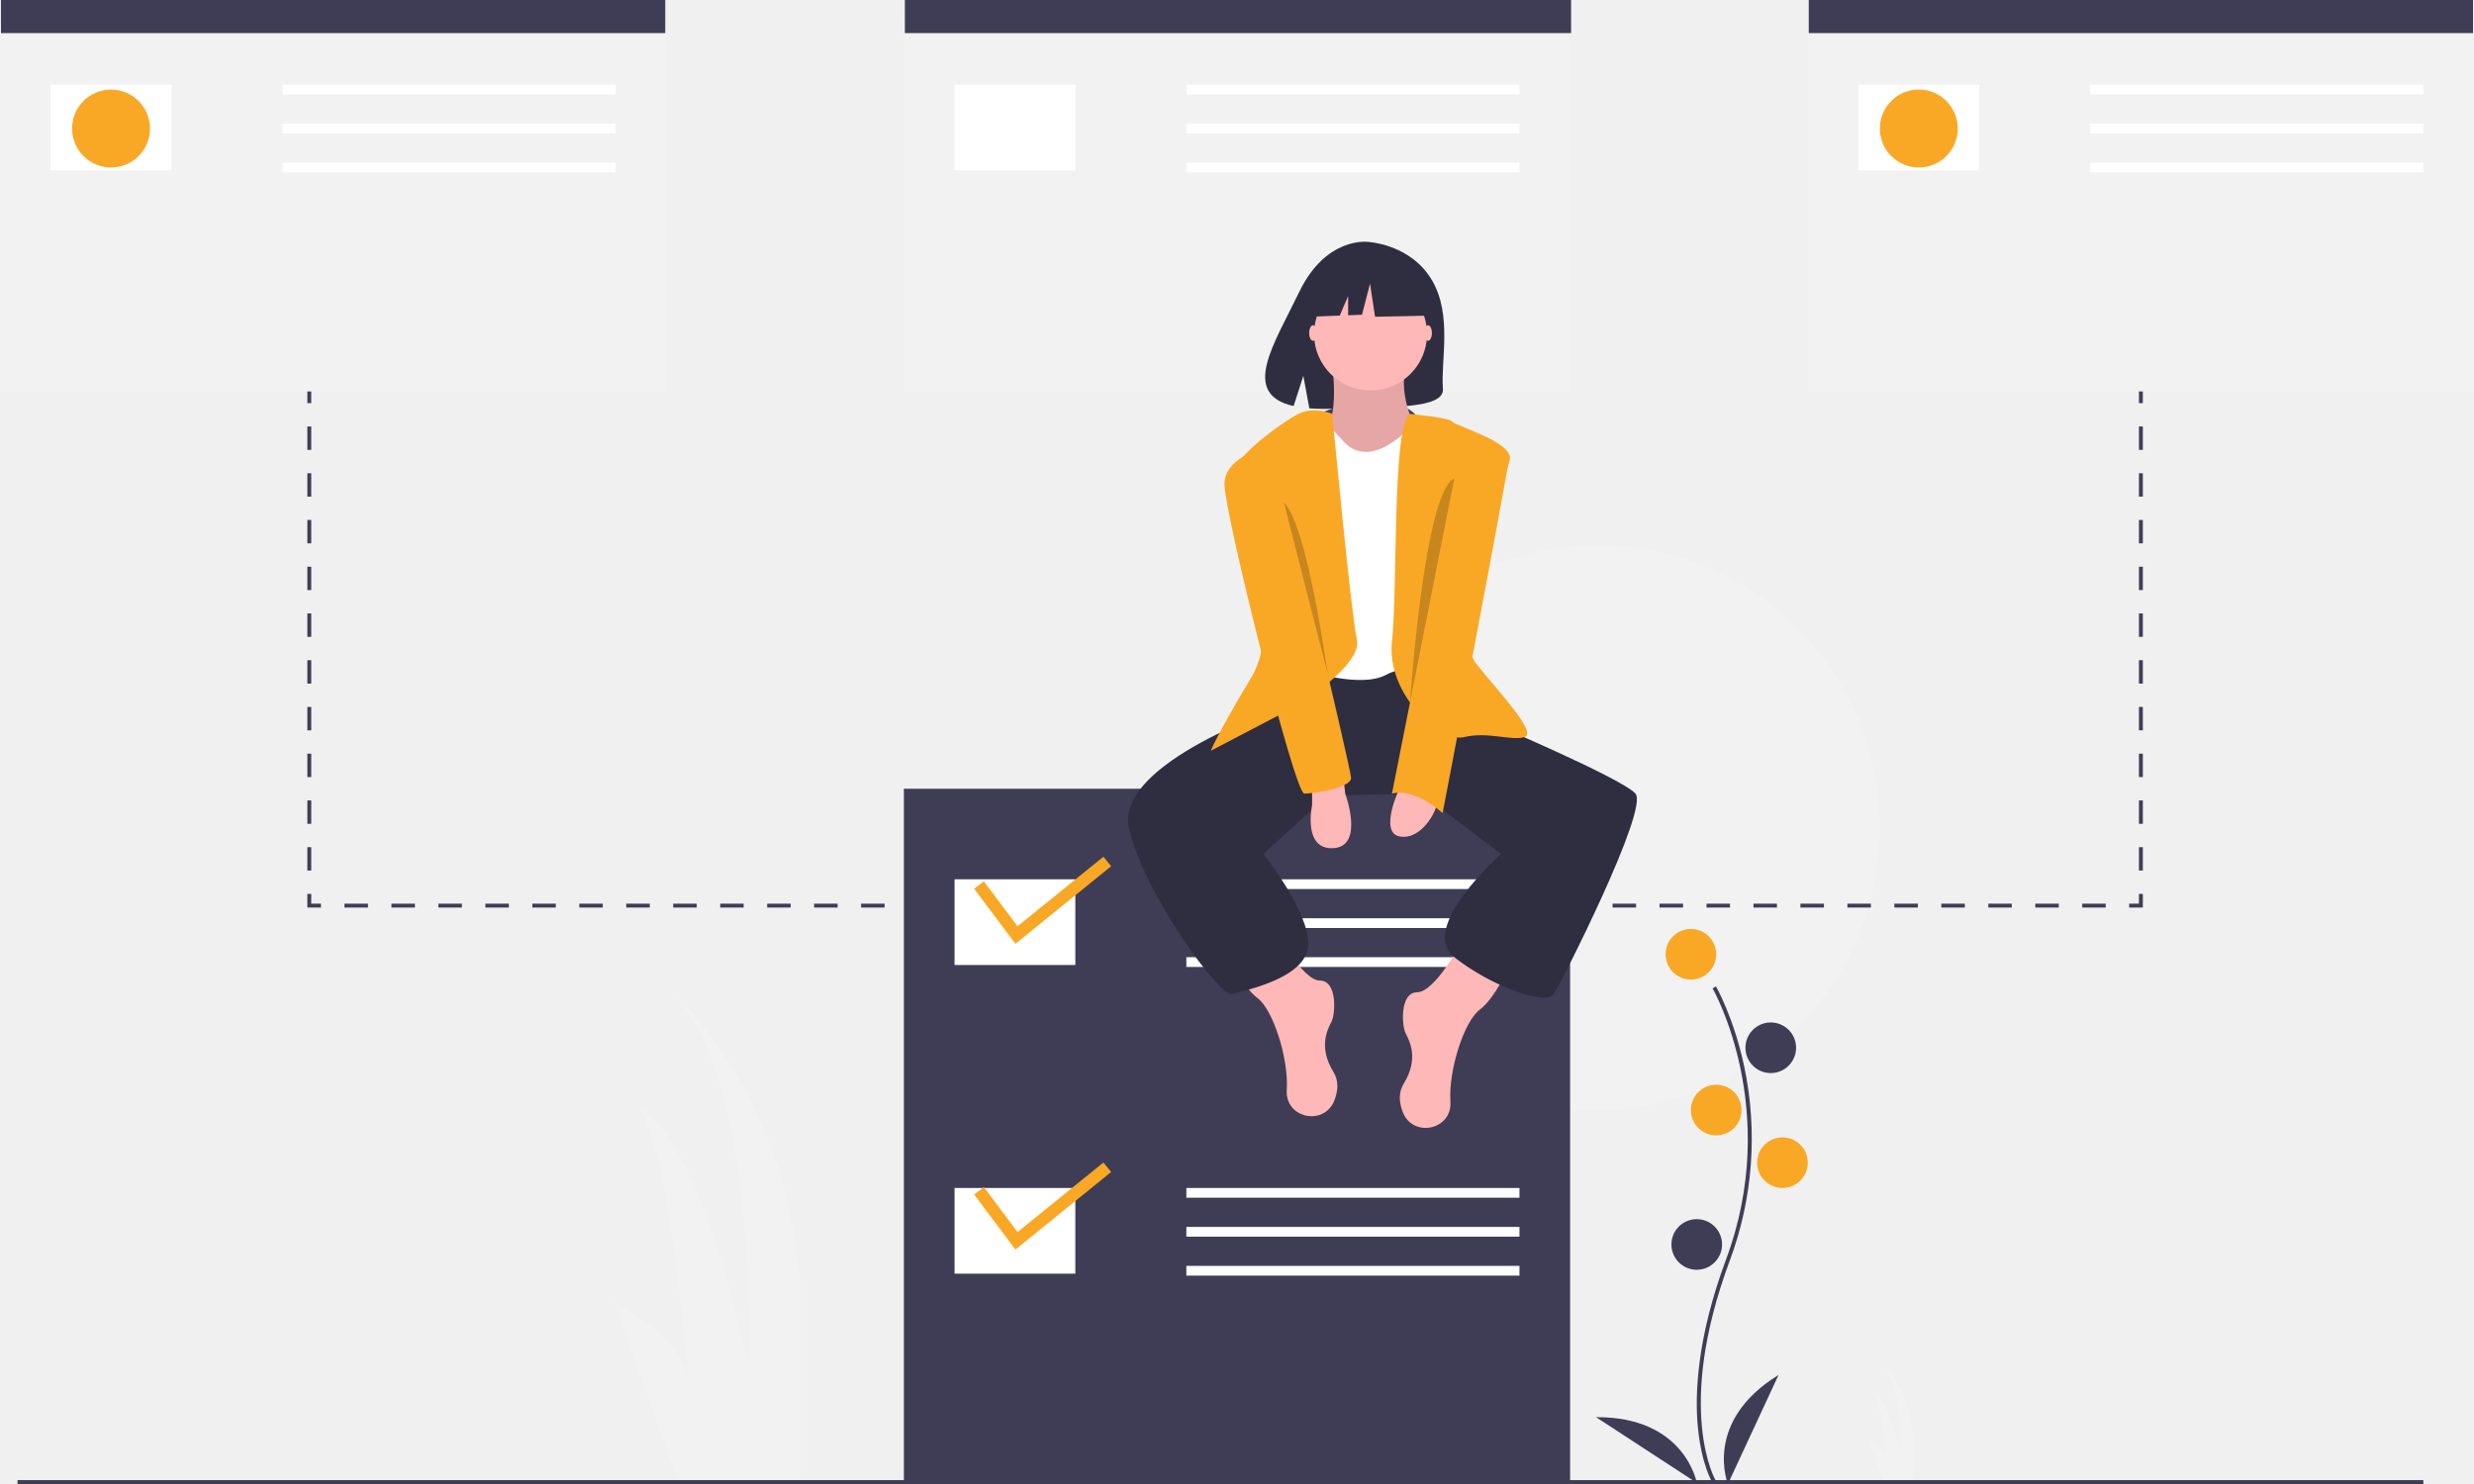
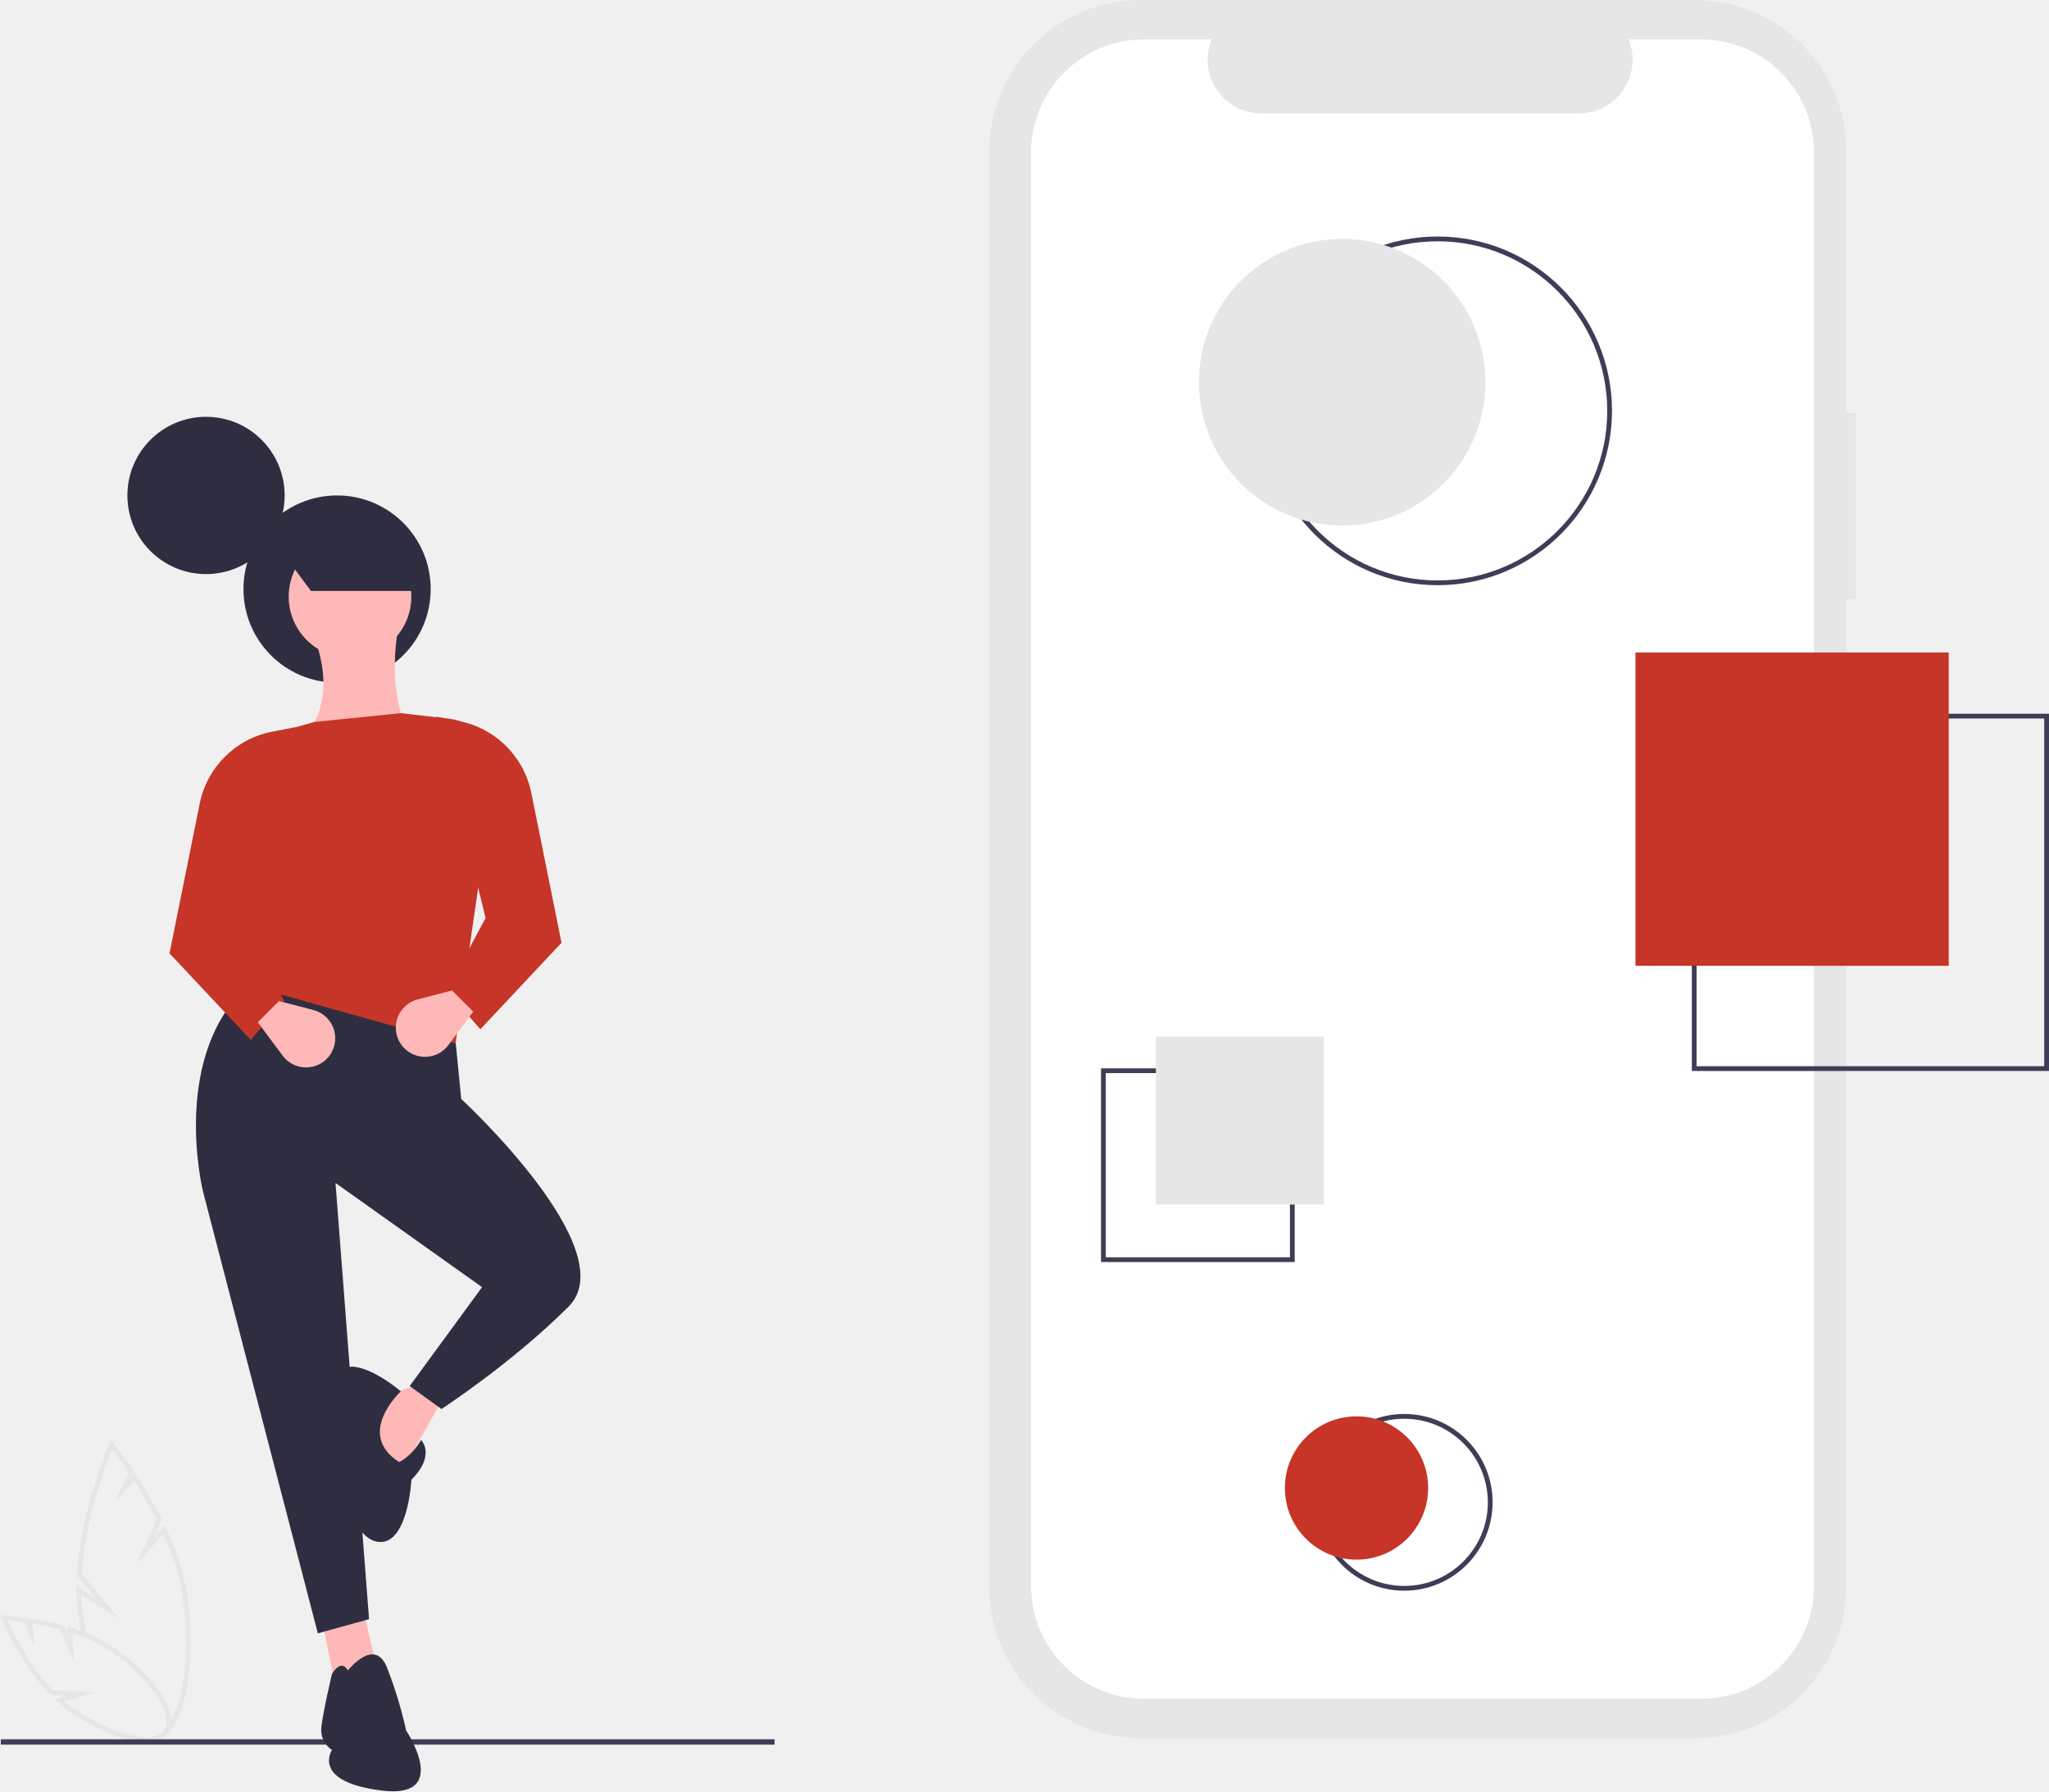
- <svg xmlns="http://www.w3.org/2000/svg" id="b07e7c8b-ffb9-458f-9d0a-e368c1cfe139" data-name="Layer 1" width="1020" height="612" viewBox="0 0 1020 612">
-   <path d="M569.759,855.197l-26.492-74.178s29.142,14.571,30.466,33.115c0,0-6.623-92.723-19.869-112.592,0,0,21.194,2.649,45.037,105.969,0,0,3.974-119.215-31.791-153.655,0,0,49.011,39.738,52.985,125.838v75.503Z" transform="translate(-290 -244)" fill="#f2f2f2" />
-   <path d="M1066.59,855.197l-6.37-17.835s7.007,3.503,7.325,7.962c0,0-1.592-22.294-4.777-27.072,0,0,5.096.637,10.829,25.479,0,0,.955-28.664-7.644-36.945,0,0,11.784,9.555,12.74,30.257v18.154Z" transform="translate(-290 -244)" fill="#f2f2f2" />
-   <circle cx="658.583" cy="341.339" r="116.457" fill="#f2f2f2" />
-   <rect y="8.835" width="274.677" height="152.598" fill="#f2f2f2" />
-   <rect x="372.661" y="8.835" width="274.677" height="152.598" fill="#f2f2f2" />
-   <rect x="745.323" y="8.835" width="274.677" height="152.598" fill="#f2f2f2" />
-   <path d="M996.086,855.616c-.184-.301-4.53-7.558-6.037-22.626-1.382-13.825-.493-37.127,11.592-69.632,22.894-61.578-5.276-111.263-5.564-111.758l1.39-.806c.073.125,7.342,12.793,11.636,32.964a143.813,143.813,0,0,1-5.956,80.16c-22.855,61.473-5.864,90.574-5.689,90.861Z" transform="translate(-290 -244)" fill="#3f3d56" />
-   <circle cx="697.134" cy="393.543" r="10.441" fill="#f9a826" />
-   <circle cx="730.063" cy="432.094" r="10.441" fill="#3f3d56" />
-   <circle cx="707.575" cy="457.795" r="10.441" fill="#f9a826" />
-   <circle cx="734.882" cy="479.48" r="10.441" fill="#f9a826" />
-   <circle cx="699.543" cy="513.213" r="10.441" fill="#3f3d56" />
-   <path d="M1002.394,856s-10.441-25.701,20.882-44.976Z" transform="translate(-290 -244)" fill="#3f3d56" />
-   <path d="M989.553,855.534s-4.752-27.331-41.53-27.096Z" transform="translate(-290 -244)" fill="#3f3d56" />
-   <rect x="0.402" width="273.874" height="13.654" fill="#3f3d56" />
-   <rect x="373.063" width="274.677" height="13.654" fill="#3f3d56" />
-   <rect x="745.724" width="273.874" height="13.654" fill="#3f3d56" />
-   <rect x="20.882" y="34.937" width="49.795" height="35.339" fill="#fff" />
-   <rect x="116.457" y="34.937" width="137.339" height="4.016" fill="#fff" />
-   <rect x="116.457" y="51" width="137.339" height="4.016" fill="#fff" />
-   <rect x="116.457" y="67.063" width="137.339" height="4.016" fill="#fff" />
-   <rect x="393.543" y="34.937" width="49.795" height="35.339" fill="#fff" />
-   <rect x="489.118" y="34.937" width="137.339" height="4.016" fill="#fff" />
-   <rect x="489.118" y="51" width="137.339" height="4.016" fill="#fff" />
-   <rect x="489.118" y="67.063" width="137.339" height="4.016" fill="#fff" />
-   <rect x="766.205" y="34.937" width="49.795" height="35.339" fill="#fff" />
-   <rect x="861.78" y="34.937" width="137.339" height="4.016" fill="#fff" />
-   <rect x="861.78" y="51" width="137.339" height="4.016" fill="#fff" />
-   <rect x="861.78" y="67.063" width="137.339" height="4.016" fill="#fff" />
-   <circle cx="45.78" cy="53.008" r="16.063" fill="#f9a826" />
-   <circle cx="791.102" cy="53.008" r="16.063" fill="#f9a826" />
-   <rect x="126.714" y="161.433" width="1.606" height="4.819" fill="#3f3d56" />
-   <path d="M418.32,603.008h-1.606v-9.638h1.606Zm0-19.276h-1.606v-9.638h1.606Zm0-19.276h-1.606V554.819h1.606Zm0-19.276h-1.606v-9.638h1.606Zm0-19.276h-1.606v-9.638h1.606Zm0-19.276h-1.606v-9.638h1.606Zm0-19.276h-1.606v-9.638h1.606Zm0-19.276h-1.606v-9.638h1.606Zm0-19.276h-1.606v-9.638h1.606Zm0-19.276h-1.606v-9.638h1.606Z" transform="translate(-290 -244)" fill="#3f3d56" />
-   <polygon points="132.336 374.268 126.714 374.268 126.714 368.646 128.32 368.646 128.32 372.661 132.336 372.661 132.336 374.268" fill="#3f3d56" />
-   <path d="M1158.161,618.268h-9.682v-1.606h9.682Zm-19.363,0h-9.682v-1.606h9.682Zm-19.363,0h-9.682v-1.606h9.682Zm-19.364,0H1090.388v-1.606h9.682Zm-19.363,0h-9.682v-1.606h9.682Zm-19.364,0h-9.682v-1.606h9.682Zm-19.363,0h-9.682v-1.606h9.682Zm-19.364,0h-9.682v-1.606h9.682Zm-19.363,0h-9.682v-1.606h9.682Zm-19.364,0H974.205v-1.606h9.682Zm-19.363,0h-9.682v-1.606h9.682Zm-19.364,0h-9.682v-1.606h9.682Zm-19.363,0h-9.682v-1.606h9.682Zm-19.364,0h-9.682v-1.606h9.682Zm-19.363,0H877.385v-1.606H887.068Zm-19.364,0h-9.682v-1.606h9.682Zm-19.363,0h-9.682v-1.606h9.682Zm-19.364,0h-9.682v-1.606h9.682Zm-19.363,0h-9.682v-1.606h9.682Zm-19.364,0h-9.682v-1.606h9.682Zm-19.364,0h-9.682v-1.606H770.885Zm-19.364,0h-9.682v-1.606h9.682Zm-19.364,0h-9.682v-1.606h9.682Zm-19.364,0h-9.682v-1.606h9.682Zm-19.364,0h-9.682v-1.606h9.682Zm-19.364,0H664.384v-1.606h9.682Zm-19.364,0H645.02v-1.606h9.682Zm-19.364,0h-9.682v-1.606h9.682Zm-19.364,0h-9.682v-1.606h9.682Zm-19.364,0h-9.682v-1.606h9.682Zm-19.364,0h-9.682v-1.606h9.682Zm-19.364,0h-9.682v-1.606h9.682Zm-19.364,0H528.837v-1.606h9.682Zm-19.364,0h-9.682v-1.606h9.682Zm-19.364,0h-9.682v-1.606h9.682Zm-19.364,0h-9.682v-1.606h9.682Zm-19.364,0h-9.682v-1.606h9.682Zm-19.364,0h-9.682v-1.606H441.7Z" transform="translate(-290 -244)" fill="#3f3d56" />
-   <polygon points="883.465 374.268 877.843 374.268 877.843 372.661 881.858 372.661 881.858 368.646 883.465 368.646 883.465 374.268" fill="#3f3d56" />
-   <path d="M1173.465,603.008h-1.606v-9.638h1.606Zm0-19.276h-1.606v-9.638h1.606Zm0-19.276h-1.606V554.819h1.606Zm0-19.276h-1.606v-9.638h1.606Zm0-19.276h-1.606v-9.638h1.606Zm0-19.276h-1.606v-9.638h1.606Zm0-19.276h-1.606v-9.638h1.606Zm0-19.276h-1.606v-9.638h1.606Zm0-19.276h-1.606v-9.638h1.606Zm0-19.276h-1.606v-9.638h1.606Z" transform="translate(-290 -244)" fill="#3f3d56" />
-   <rect x="881.858" y="161.433" width="1.606" height="4.819" fill="#3f3d56" />
-   <rect x="372.661" y="325.276" width="274.677" height="285.921" fill="#3f3d56" />
-   <rect x="393.543" y="362.622" width="49.795" height="35.339" fill="#fff" />
-   <rect x="489.118" y="362.622" width="137.339" height="4.016" fill="#fff" />
-   <rect x="489.118" y="378.685" width="137.339" height="4.016" fill="#fff" />
-   <rect x="489.118" y="394.748" width="137.339" height="4.016" fill="#fff" />
-   <rect x="393.543" y="489.921" width="49.795" height="35.339" fill="#fff" />
-   <rect x="489.118" y="489.921" width="137.339" height="4.016" fill="#fff" />
-   <rect x="489.118" y="505.984" width="137.339" height="4.016" fill="#fff" />
-   <rect x="489.118" y="522.047" width="137.339" height="4.016" fill="#fff" />
-   <polygon points="418.652 389.229 401.607 366.503 405.645 363.475 419.53 381.989 454.923 353.324 458.119 357.23 418.652 389.229" fill="#f9a826" />
-   <polygon points="418.652 515.324 401.607 492.598 405.645 489.57 419.53 508.083 454.923 479.418 458.119 483.325 418.652 515.324" fill="#f9a826" />
-   <rect x="7.228" y="610.394" width="991.89" height="1.606" fill="#3f3d56" />
-   <path d="M834.574,414.268s26.504-11.549,38.953.651S840.196,423.102,834.574,414.268Z" transform="translate(-290 -244)" fill="#3f3d56" />
-   <path d="M880.339,359.497c-8.907-15.05-26.528-15.751-26.528-15.751s-17.171-2.196-28.186,20.725c-10.267,21.364-24.437,41.992-2.281,46.993l4.002-12.456,2.478,13.383a86.686,86.686,0,0,0,9.48.162c23.727-.766,46.323.224,45.595-8.29C883.932,392.945,888.909,373.978,880.339,359.497Z" transform="translate(-290 -244)" fill="#2f2e41" />
-   <path d="M892.802,632.323s-11.244,20.882-18.472,20.882-6.425,13.654-4.819,16.866,5.622,10.441-.803,20.882c-2.244,3.647-1.843,7.784-.37,11.624,4.126,10.758,20.178,7.499,19.666-4.012q-.008-.19-.021-.383c-.803-12.85,5.622-32.929,12.047-37.748s12.047-17.669,12.047-17.669Z" transform="translate(-290 -244)" fill="#ffb8b8" />
-   <path d="M815.7,627.504s11.244,20.882,18.472,20.882,6.425,13.654,4.819,16.866-5.622,10.441.803,20.882c2.244,3.647,1.843,7.784.37,11.624-4.126,10.758-20.178,7.499-19.666-4.012q.008-.19.021-.383c.803-12.85-5.622-32.929-12.047-37.748s-12.047-17.669-12.047-17.669Z" transform="translate(-290 -244)" fill="#ffb8b8" />
-   <path d="M824.534,524.701l-4.819,10.441s-70.677,23.291-64.252,50.598,37.748,69.874,42.567,68.268,30.52-6.425,31.323-20.079-18.472-37.748-18.472-37.748l26.504-24.094,38.568-.803L908.865,596.181s-34.535,30.52-19.276,42.567,37.748,20.079,40.961,15.26,39.354-76.299,33.732-82.724-62.646-30.52-62.646-30.52l-15.26-21.685-59.433-3.213Z" transform="translate(-290 -244)" fill="#2f2e41" />
-   <path d="M838.991,392.181s4.016,26.504-4.016,29.717,16.063,16.866,16.063,16.866H864.692l8.835-18.472s-8.031-14.457-3.213-28.11S838.991,392.181,838.991,392.181Z" transform="translate(-290 -244)" fill="#ffb8b8" />
-   <path d="M838.991,392.181s4.016,26.504-4.016,29.717,16.063,16.866,16.063,16.866H864.692l8.835-18.472s-8.031-14.457-3.213-28.11S838.991,392.181,838.991,392.181Z" transform="translate(-290 -244)" opacity="0.1" />
-   <path d="M833.369,414.669s8.835,9.638,10.441,11.244,8.835,10.441,24.094-2.409,16.866,2.409,16.866,2.409v96.378s-12.85-5.622-23.291,0-32.126-1.606-32.126-1.606l-4.016-99.591Z" transform="translate(-290 -244)" fill="#fff" />
-   <path d="M839.269,414.669s-7.506-3.213-13.931,0-28.913,19.276-27.307,26.504S820.519,499,806.062,523.094s-16.866,30.52-16.866,30.52l35.339-18.472s27.307-16.866,24.898-27.307S839.269,414.669,839.269,414.669Z" transform="translate(-290 -244)" fill="#f9a826" />
-   <path d="M871.127,414.669s16.857,1.606,17.66,3.213,25.299,8.433,23.693,15.661-23.693,71.882-14.055,83.929,25.701,28.913,20.079,30.52-15.26-2.409-24.898,0-32.126-17.669-29.717-39.354S863.908,420.291,871.127,414.669Z" transform="translate(-290 -244)" fill="#f9a826" />
-   <path d="M830.96,568.071v8.031s-4.016,18.472,8.835,17.669,4.819-22.488,4.819-22.488l-.803-7.228Z" transform="translate(-290 -244)" fill="#ffb8b8" />
-   <path d="M867.101,568.874s-8.835,18.472,0,20.079,15.26-10.441,15.26-13.654S867.101,568.874,867.101,568.874Z" transform="translate(-290 -244)" fill="#ffb8b8" />
-   <ellipse cx="588.747" cy="137.339" rx="1.606" ry="3.213" fill="#ffb8b8" />
-   <ellipse cx="541.361" cy="137.339" rx="1.606" ry="3.213" fill="#ffb8b8" />
-   <path d="M892.802,425.11s20.079,0,19.276,8.031S884.771,579.315,884.771,579.315s-11.244-10.441-20.882-8.031Z" transform="translate(-290 -244)" fill="#f9a826" />
-   <path d="M814.897,427.52s-20.079,4.016-20.079,16.063,28.913,127.701,32.929,127.701,19.276-2.409,19.276-6.425S814.897,427.52,814.897,427.52Z" transform="translate(-290 -244)" fill="#f9a826" />
-   <path d="M819.314,451.213l18.071,70.67S828.952,460.047,819.314,451.213Z" transform="translate(-290 -244)" opacity="0.2" />
-   <path d="M889.603,441.283l-18.276,92.397S877.168,446.613,889.603,441.283Z" transform="translate(-290 -244)" opacity="0.2" />
-   <circle cx="565.054" cy="137.74" r="23.291" fill="#ffb8b8" />
-   <polygon points="586.401 114.046 568.992 104.927 544.951 108.657 539.977 130.626 552.359 130.15 555.818 122.079 555.818 130.017 561.531 129.797 564.847 116.947 566.92 130.626 587.23 130.212 586.401 114.046" fill="#2f2e41" />
+ <svg xmlns="http://www.w3.org/2000/svg" id="ae172ca5-b526-4039-8daf-e6c3aac0c67e" data-name="Layer 1" width="858.081" height="750.015" viewBox="0 0 858.081 750.015">
+   <path d="M249.566,743.898a102.532,102.532,0,0,0-8.998-28.887l-.643-1.33-4.776,5.296,3.539-7.888-.231-.458a188.613,188.613,0,0,0-10.368-17.989l-.702-1.074-.936,1.038.655-1.461-.328-.492c-4.686-7.029-8.286-11.474-8.322-11.519l-1.018-1.253-.655,1.494c-.12.274-12.019,27.692-13.595,54.786l-.025.422,8.008,9.68-8.167-5.127.014,1.861a79.262,79.262,0,0,0,.649,9.522q.54,4.075,1.27,7.957a4.243,4.243,0,0,1,2.172.677q-.846-4.338-1.46-8.916c-.315-2.437-.514-4.912-.593-7.381l15.797,9.918-15.644-18.909c1.424-22.907,10.265-45.986,12.747-52.078,1.332,1.728,3.845,5.081,6.851,9.561l-5.464,12.182,7.791-8.638a186.512,186.512,0,0,1,9.322,16.252l-8.415,18.758,11.377-12.615a100.382,100.382,0,0,1,8.171,26.92c1.991,15.041,1.603,29.49-1.095,40.686-2.583,10.725-7.137,17.317-12.493,18.087a8.466,8.466,0,0,1-3.3-.196,4.898,4.898,0,0,1-2.961.904h-.292a11.607,11.607,0,0,0,5.424,1.457,9.84,9.84,0,0,0,1.403-.101c6.297-.904,11.326-7.881,14.159-19.643C251.191,773.952,251.595,759.221,249.566,743.898Z" transform="translate(-170.9597 -74.99261)" fill="#e6e6e6" />
+   <path d="M231.943,804.354c-8.237,0-20.113-4.531-31.892-12.779a50.891,50.891,0,0,1-4.957-3.985l-1.319-1.205,4.988-1.437-6.642-.243-.28-.294c-12.45-13.039-20.198-31.457-20.275-31.641l-.605-1.455,1.574.071c.157.007,3.899.184,9.524.981l.351.05v-.003l1.233.188a123.751,123.751,0,0,1,13.629,2.864l.479.13,1.497,3.687-.227-3.307,1.373.396a66.228,66.228,0,0,1,18.328,8.497c17.914,12.544,27.826,28.222,22.586,35.704C239.516,803.132,236.219,804.353,231.943,804.354Zm-34.143-17.048c1.094.927,2.233,1.809,3.401,2.632,16.407,11.489,34.023,15.834,38.468,9.489,4.444-6.346-5.666-21.415-22.075-32.905a64.161,64.161,0,0,0-16.381-7.814l.887,12.917-5.828-14.355c-3.838-1.019-7.765-1.856-11.696-2.496l.644,9.375-4.011-9.88c-3.108-.427-5.613-.658-7.137-.776,2.078,4.562,8.943,18.651,18.937,29.244l18.33.671Z" transform="translate(-170.9597 -74.99261)" fill="#e6e6e6" />
+   <rect x="0.337" y="728.233" width="324.033" height="2.241" fill="#3f3d56" />
+   <path d="M948.145,247.94H944.146V138.395a63.402,63.402,0,0,0-63.402-63.402H648.657a63.402,63.402,0,0,0-63.402,63.402V739.369a63.402,63.402,0,0,0,63.402,63.402H880.744a63.402,63.402,0,0,0,63.402-63.402V325.916h3.999Z" transform="translate(-170.9597 -74.99261)" fill="#e6e6e6" />
+   <path d="M883.302,91.488h-30.295a22.495,22.495,0,0,1-20.827,30.991H699.221a22.495,22.495,0,0,1-20.827-30.991H650.098A47.348,47.348,0,0,0,602.75,138.835V738.928a47.348,47.348,0,0,0,47.348,47.348H883.302a47.348,47.348,0,0,0,47.348-47.348h0V138.835a47.348,47.348,0,0,0-47.348-47.348Z" transform="translate(-170.9597 -74.99261)" fill="#fff" />
+   <path d="M773.04,320.016a73,73,0,1,1,73-73A73.083,73.083,0,0,1,773.04,320.016Zm0-144a71,71,0,1,0,71,71A71.081,71.081,0,0,0,773.04,176.016Z" transform="translate(-170.9597 -74.99261)" fill="#3f3d56" />
+   <path d="M759.04,741.016a37,37,0,1,1,37-37A37.041,37.041,0,0,1,759.04,741.016Zm0-72a35,35,0,1,0,35,35A35.04,35.04,0,0,0,759.04,669.016Z" transform="translate(-170.9597 -74.99261)" fill="#3f3d56" />
+   <path d="M1029.04,523.411H879.461V373.833h149.579Zm-147.579-2h145.579V375.833H881.461Z" transform="translate(-170.9597 -74.99261)" fill="#3f3d56" />
+   <path d="M713.153,603.412h-81.112V522.3h81.112Zm-79.112-2h77.112V524.3h-77.112Z" transform="translate(-170.9597 -74.99261)" fill="#3f3d56" />
+   <circle cx="86.279" cy="207.438" r="32.928" fill="#2f2e41" />
+   <circle cx="141.16" cy="246.638" r="39.2" fill="#2f2e41" />
+   <path d="M357.312,659.033l-19.227,34.017S312.942,667.907,326.253,661.252l20.706-6.655Z" transform="translate(-170.9597 -74.99261)" fill="#ffb8b8" />
+   <polygon points="152.335 674.998 158.251 700.141 140.503 706.057 134.587 677.217 152.335 674.998" fill="#ffb8b8" />
+   <path d="M360.301,496.233l3.812,38.897s68.627,63.265,44.964,86.928-53.244,42.891-53.244,42.891l-13.311-9.613L372.841,613.924,311.463,570.294,325.513,752.949l-21.445,5.916-48.067-184.874s-14.79-59.16,21.445-88.739Z" transform="translate(-170.9597 -74.99261)" fill="#2f2e41" />
+   <path d="M316.639,774.394s11.092-14.05,16.269-1.479a175.693,175.693,0,0,1,8.134,26.622s19.227,28.84-10.353,25.143S309.984,807.672,309.984,807.672a9.903,9.903,0,0,1-4.437-9.613c.739-6.655,4.437-22.185,4.437-22.185S313.682,769.218,316.639,774.394Z" transform="translate(-170.9597 -74.99261)" fill="#2f2e41" />
+   <path d="M347.329,677.89s6.286,6.286-4.067,16.639c0,0-1.479,28.84-14.79,25.882s-17.748-39.193-16.269-42.891-2.218-31.059,6.655-30.319,19.966,10.353,19.966,10.353-19.227,17.748-.74,29.58C338.085,687.134,342.892,685.285,347.329,677.89Z" transform="translate(-170.9597 -74.99261)" fill="#2f2e41" />
+   <path d="M292.236,392.076l56.202,1.479c-12.385-17.576-14.716-38.31-9.613-61.378l-36.975,7.395C308.97,358.398,309.093,374.548,292.236,392.076Z" transform="translate(-170.9597 -74.99261)" fill="#ffb8b8" />
+   <path d="M274.488,487.47l87.26,24.403,16.747-115.368a22.209,22.209,0,0,0-19.616-20.603l-20.055-2.314-36.235,3.697L285.451,382.129A22.128,22.128,0,0,0,269.364,404.421Z" transform="translate(-170.9597 -74.99261)" fill="#c63527" />
+   <path d="M358.051,489.689l14.05,16.269,34.017-36.235-12.647-62.706a38.43,38.43,0,0,0-30.444-30.147l-9.414-1.803,20.706,84.302Z" transform="translate(-170.9597 -74.99261)" fill="#c63527" />
+   <path d="M358.748,512.557l10.395-13.994-8.874-8.874-14.413,3.76a12.218,12.218,0,0,0-5.933,20.066l0,0A12.218,12.218,0,0,0,358.748,512.557Z" transform="translate(-170.9597 -74.99261)" fill="#ffb8b8" />
+   <path d="M290.018,494.126l-14.05,16.269-34.017-36.235,12.647-62.706a38.43,38.43,0,0,1,30.444-30.147l9.414-1.803-20.706,84.302Z" transform="translate(-170.9597 -74.99261)" fill="#c63527" />
+   <path d="M289.321,516.994l-10.395-13.994,8.874-8.874,14.413,3.76a12.218,12.218,0,0,1,5.933,20.066l0,0A12.218,12.218,0,0,1,289.321,516.994Z" transform="translate(-170.9597 -74.99261)" fill="#ffb8b8" />
+   <circle cx="146.579" cy="249.809" r="25.673" fill="#ffb8b8" />
+   <path d="M345.048,322.415H301.143L287.815,304.383c13.112-11.477,29.523-13.534,47.824-10.192Z" transform="translate(-170.9597 -74.99261)" fill="#2f2e41" />
+   <circle cx="562.081" cy="160.023" r="60" fill="#e6e6e6" />
+   <rect x="684.905" y="273.194" width="131.181" height="131.181" fill="#c63527" />
+   <rect x="655.016" y="509.016" width="70.322" height="70.322" transform="translate(1209.394 1013.36) rotate(-180)" fill="#e6e6e6" />
+   <circle cx="568.081" cy="623.023" r="30" fill="#c63527" />
</svg>
